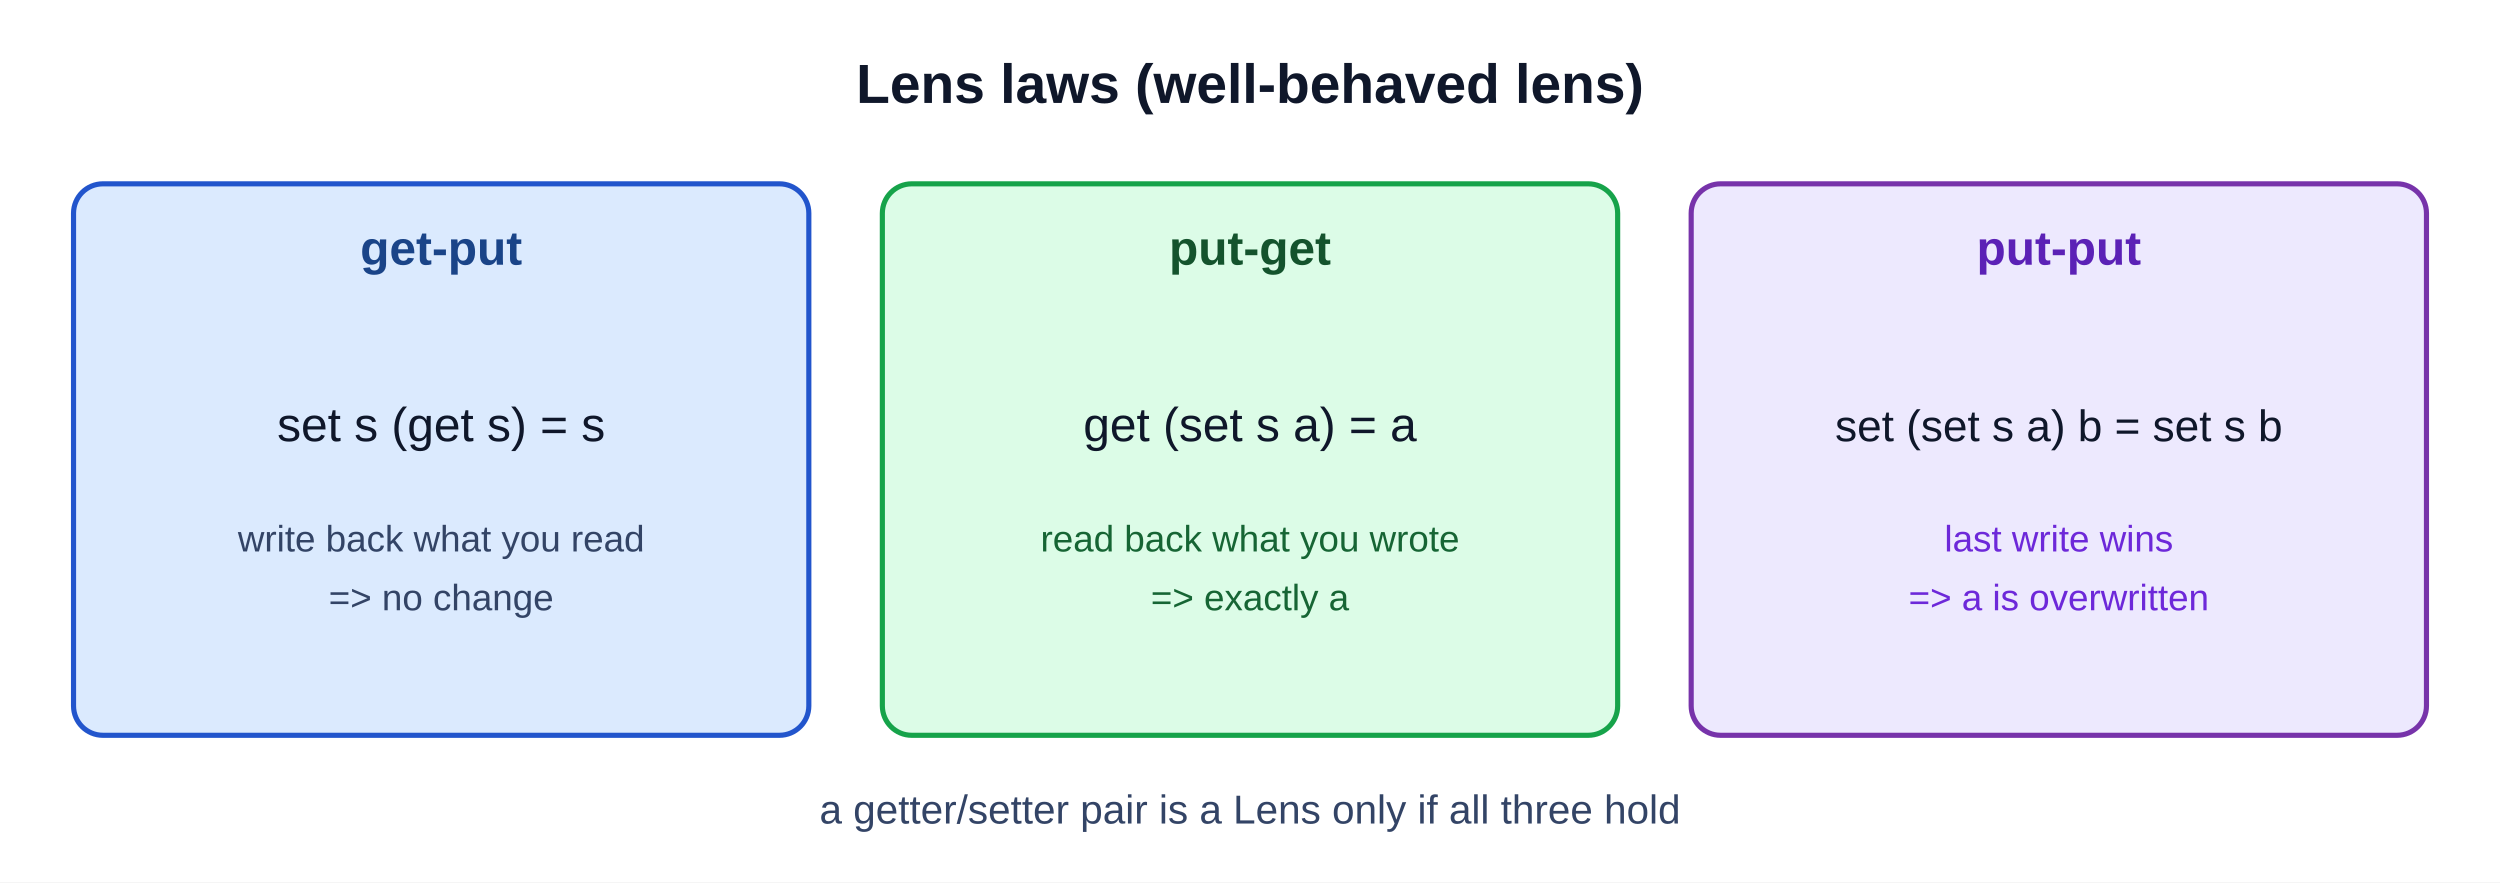
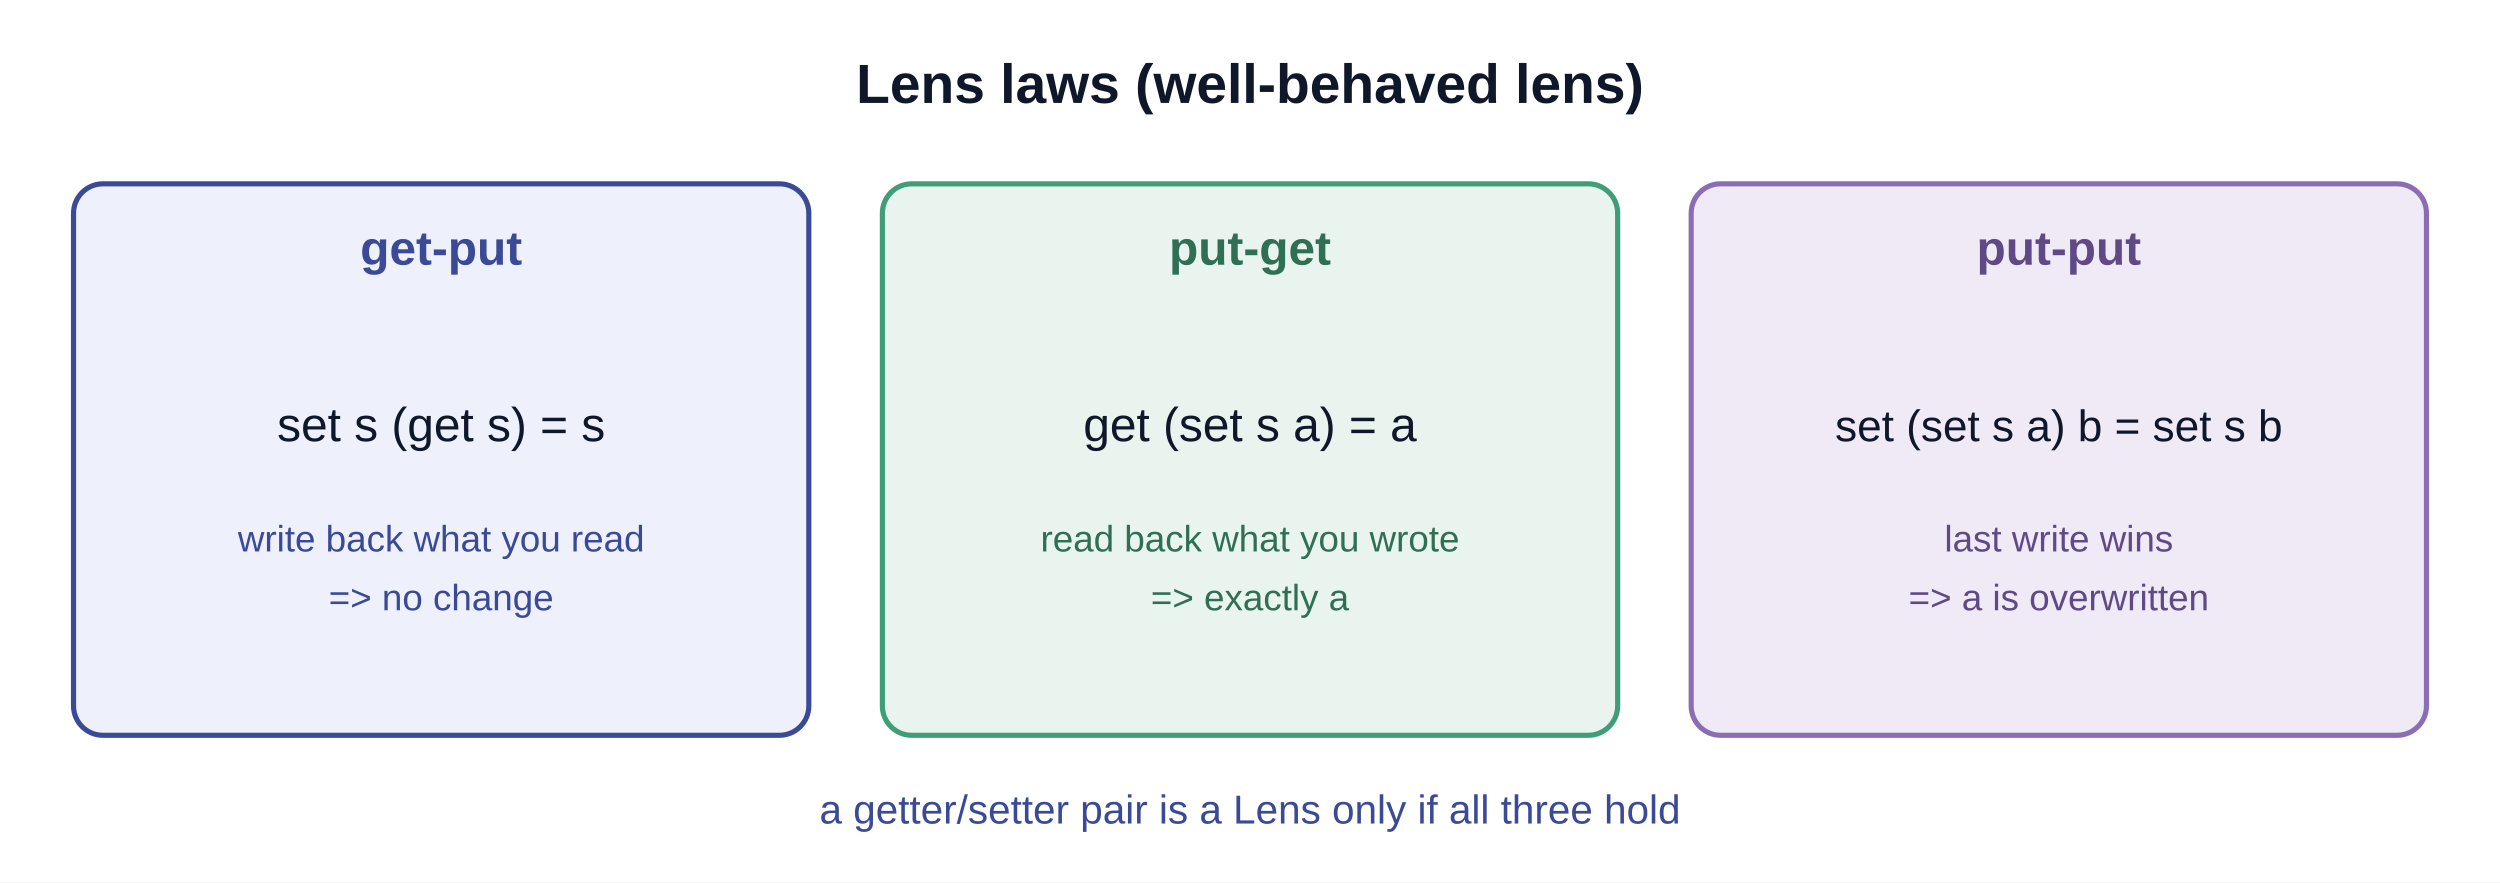
<svg xmlns="http://www.w3.org/2000/svg" width="680" height="240" viewBox="0 0 680 240" font-family="monospace,Arial,sans-serif">
  <defs>
    <marker id="ol_arr" markerWidth="9" markerHeight="7" refX="8" refY="3.5" orient="auto">
-       <polygon points="0 0, 9 3.5, 0 7" fill="#334466" />
+       <polygon points="0 0, 9 3.5, 0 7" fill="#3a4a96" />
    </marker>
  </defs>
  <rect width="680" height="240" fill="#ffffff" />
  <text x="340" y="28" text-anchor="middle" font-size="15" fill="#0f172a" font-weight="bold">Lens laws (well-behaved lens)</text>
-   <rect x="20" y="50" width="200" height="150" rx="8" fill="#dbeafe" stroke="#2255cc" stroke-width="1.4" />
-   <text x="120" y="72" text-anchor="middle" font-size="13" fill="#1a4488" font-weight="bold">get-put</text>
+   <rect x="20" y="50" width="200" height="150" rx="8" fill="#eef1fb" stroke="#3a4a96" stroke-width="1.4" />
+   <text x="120" y="72" text-anchor="middle" font-size="13" fill="#3a4a96" font-weight="bold">get-put</text>
  <text x="120" y="120" text-anchor="middle" font-size="13" fill="#0f172a">set s (get s) = s</text>
-   <text x="120" y="150" text-anchor="middle" font-size="10" fill="#334466">write back what you read</text>
-   <text x="120" y="166" text-anchor="middle" font-size="10" fill="#334466">=&gt; no change</text>
-   <rect x="240" y="50" width="200" height="150" rx="8" fill="#dcfce7" stroke="#16a34a" stroke-width="1.4" />
-   <text x="340" y="72" text-anchor="middle" font-size="13" fill="#14532d" font-weight="bold">put-get</text>
+   <text x="120" y="150" text-anchor="middle" font-size="10" fill="#3a4a96">write back what you read</text>
+   <text x="120" y="166" text-anchor="middle" font-size="10" fill="#3a4a96">=&gt; no change</text>
+   <rect x="240" y="50" width="200" height="150" rx="8" fill="#e9f4ee" stroke="#3f9d77" stroke-width="1.4" />
+   <text x="340" y="72" text-anchor="middle" font-size="13" fill="#2f6f54" font-weight="bold">put-get</text>
  <text x="340" y="120" text-anchor="middle" font-size="13" fill="#0f172a">get (set s a) = a</text>
-   <text x="340" y="150" text-anchor="middle" font-size="10" fill="#166534">read back what you wrote</text>
-   <text x="340" y="166" text-anchor="middle" font-size="10" fill="#166534">=&gt; exactly a</text>
-   <rect x="460" y="50" width="200" height="150" rx="8" fill="#ede9fe" stroke="#7733aa" stroke-width="1.4" />
-   <text x="560" y="72" text-anchor="middle" font-size="13" fill="#5b21b6" font-weight="bold">put-put</text>
+   <text x="340" y="150" text-anchor="middle" font-size="10" fill="#2f6f54">read back what you wrote</text>
+   <text x="340" y="166" text-anchor="middle" font-size="10" fill="#2f6f54">=&gt; exactly a</text>
+   <rect x="460" y="50" width="200" height="150" rx="8" fill="#efeaf6" stroke="#8b6db5" stroke-width="1.4" />
+   <text x="560" y="72" text-anchor="middle" font-size="13" fill="#5f4a86" font-weight="bold">put-put</text>
  <text x="560" y="120" text-anchor="middle" font-size="12" fill="#0f172a">set (set s a) b = set s b</text>
-   <text x="560" y="150" text-anchor="middle" font-size="10" fill="#6d28d9">last write wins</text>
-   <text x="560" y="166" text-anchor="middle" font-size="10" fill="#6d28d9">=&gt; a is overwritten</text>
-   <text x="340" y="224" text-anchor="middle" font-size="11" fill="#334466">a getter/setter pair is a Lens only if all three hold</text>
+   <text x="560" y="150" text-anchor="middle" font-size="10" fill="#5f4a86">last write wins</text>
+   <text x="560" y="166" text-anchor="middle" font-size="10" fill="#5f4a86">=&gt; a is overwritten</text>
+   <text x="340" y="224" text-anchor="middle" font-size="11" fill="#3a4a96">a getter/setter pair is a Lens only if all three hold</text>
</svg>
